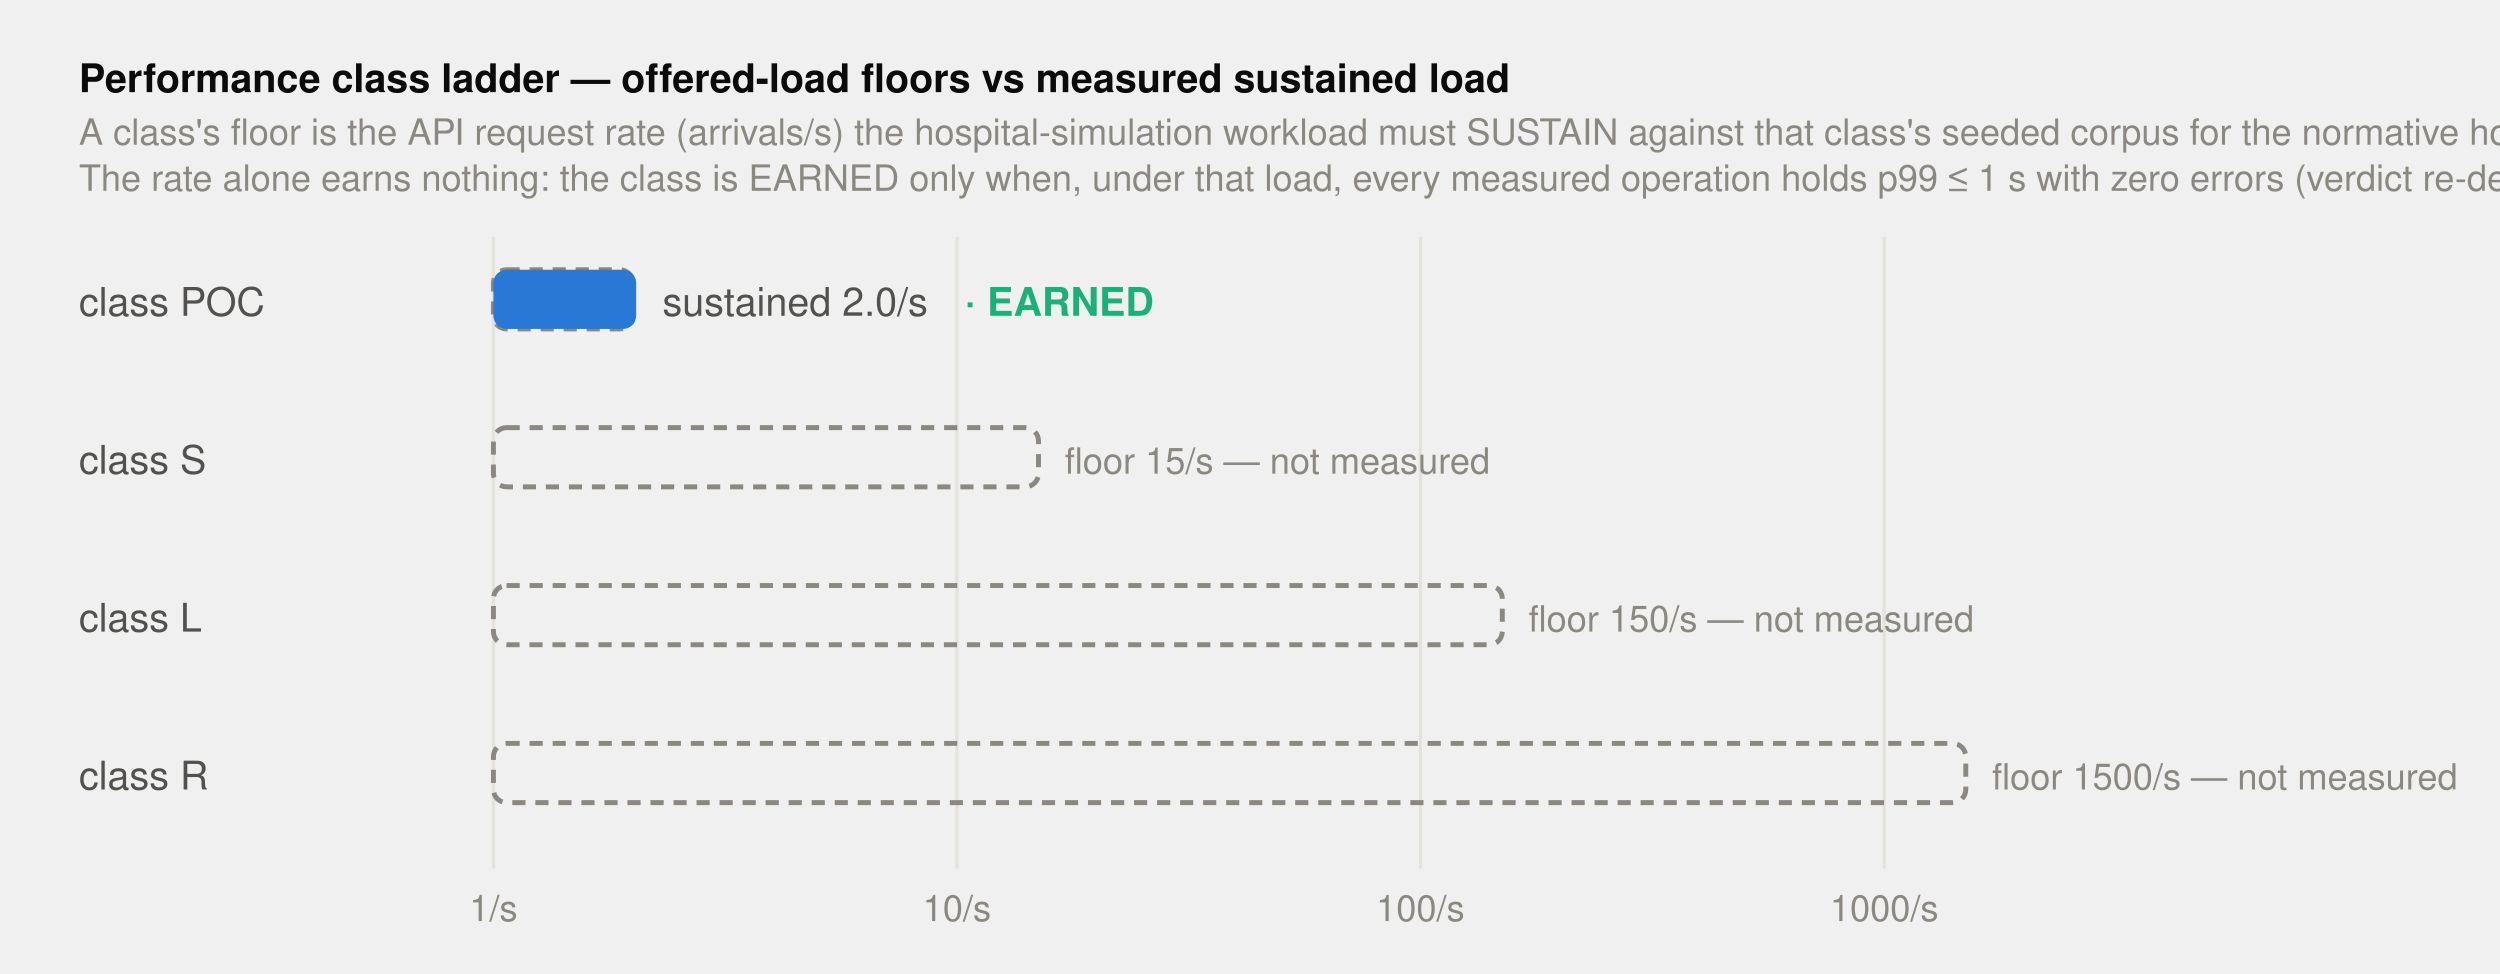
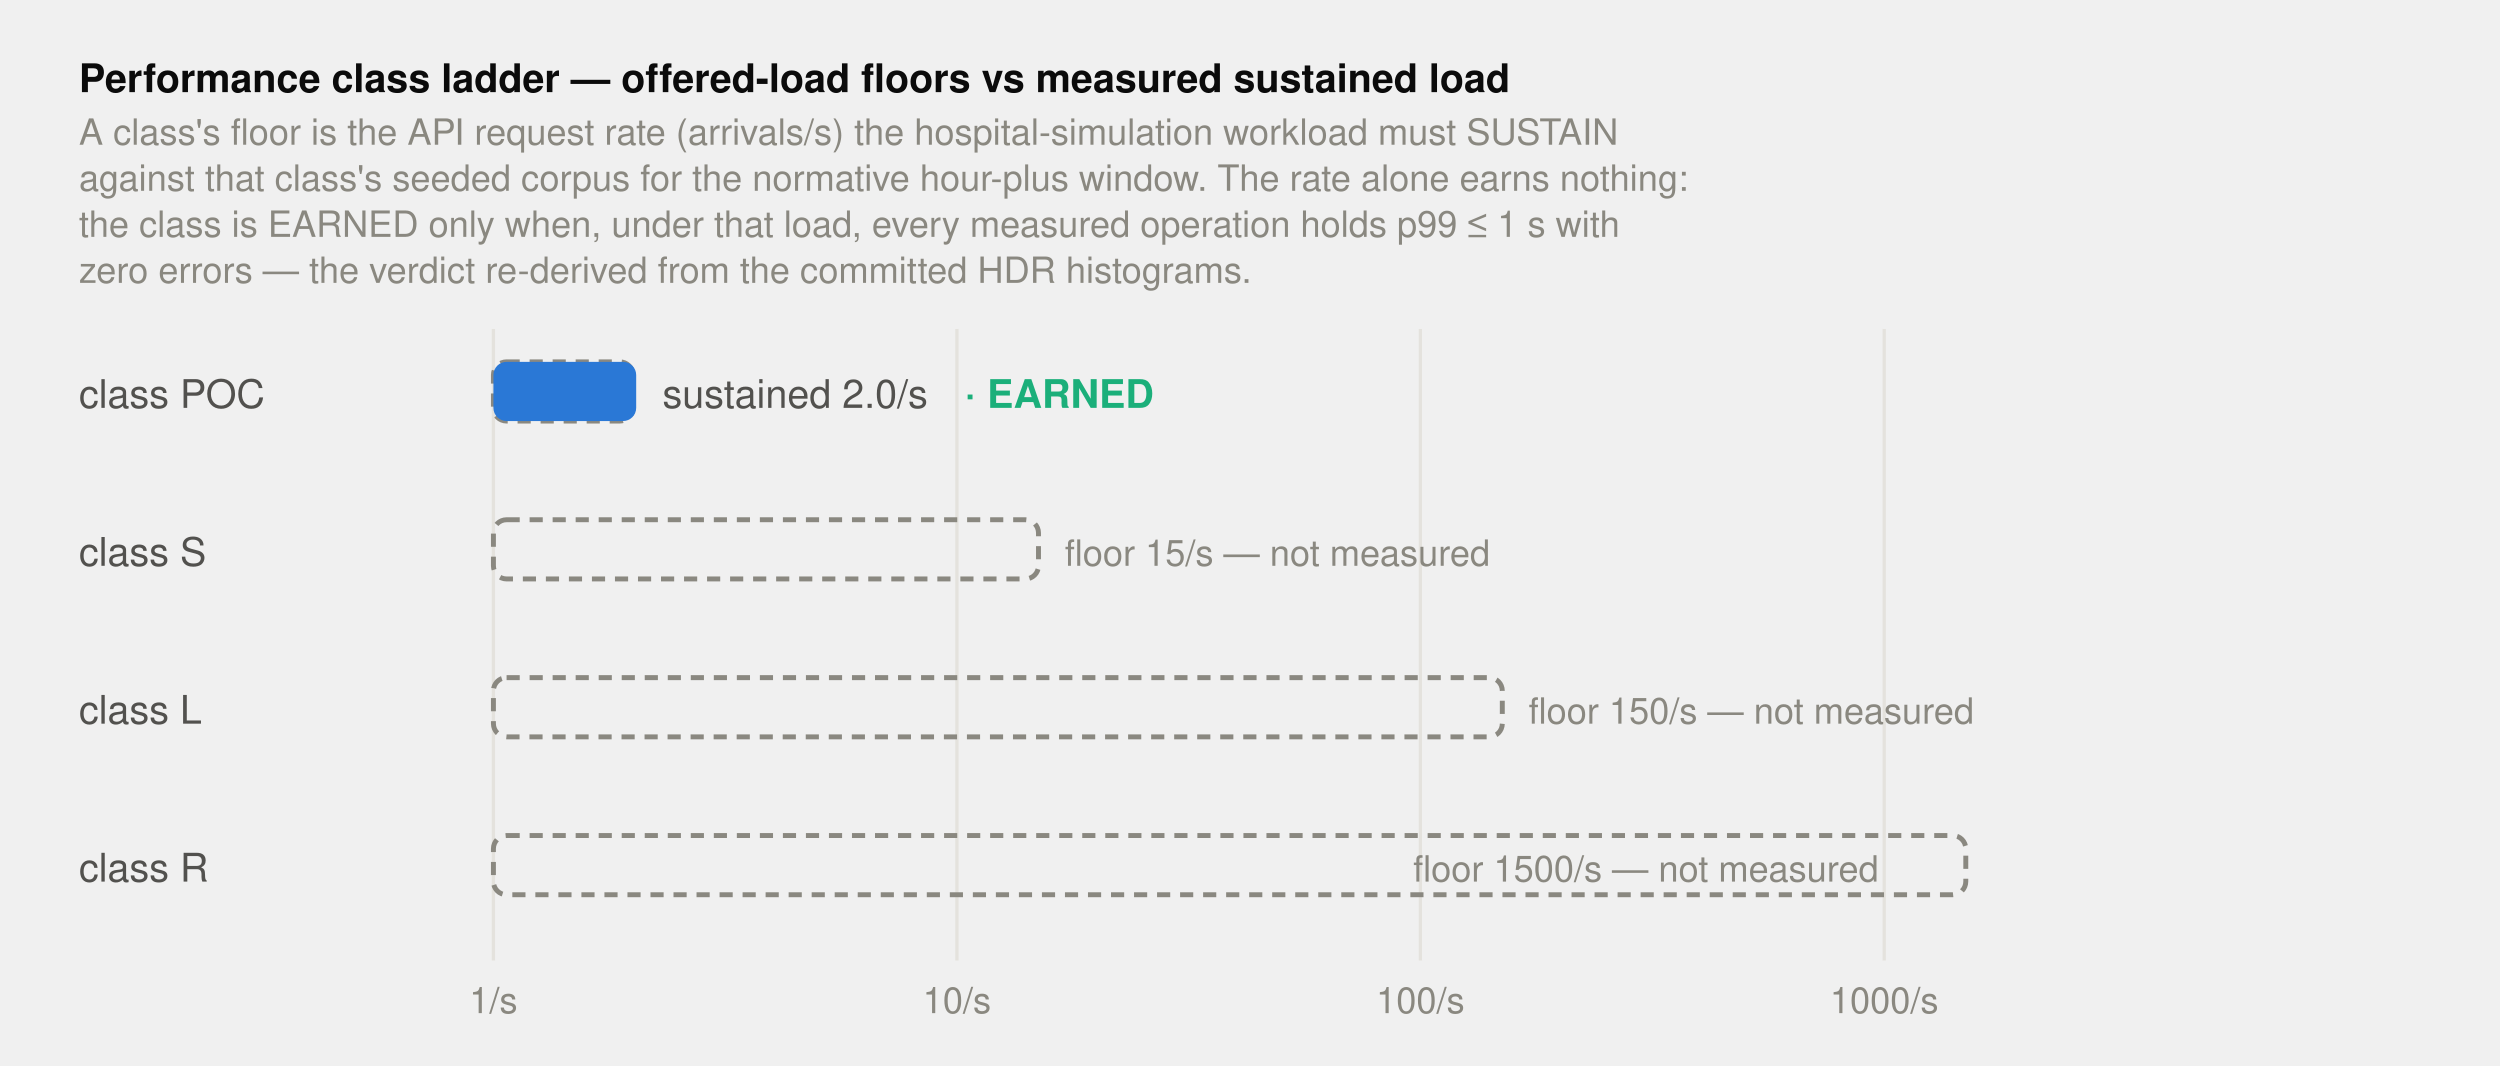
- <svg xmlns="http://www.w3.org/2000/svg" viewBox="0 0 760 296" width="760" height="296" role="img">
+ <svg xmlns="http://www.w3.org/2000/svg" viewBox="0 0 760 324" width="760" height="324" role="img">
  <style>
text { fill: #52514e; font: 12px -apple-system, 'Segoe UI', Helvetica, Arial, sans-serif; }
.title { fill: #0b0b0b; font-weight: 600; }
.muted { fill: #8a8880; font-size: 11px; }
.grid { stroke: #e4e2dd; stroke-width: 1; }
.p50 { fill: #7db4ea; } .p90 { fill: #3d7fd0; } .p99 { fill: #1b5cab; }
.measured { fill: #2a78d6; }
.floor { fill: none; stroke: #8a8880; stroke-width: 1.5; stroke-dasharray: 4 3; }
.earned { fill: #1baf7a; font-weight: 600; }
.notearned { fill: #b3261e; font-weight: 600; }
.slo { stroke: #b3261e; stroke-width: 1.5; stroke-dasharray: 6 4; }
.slotext { fill: #b3261e; font-size: 11px; }
@media (prefers-color-scheme: dark) {
text { fill: #c3c2b7; }
.title { fill: #ffffff; }
.muted { fill: #8f8e85; }
.grid { stroke: #3a3a38; }
.p50 { fill: #3d5f82; } .p90 { fill: #3987e5; } .p99 { fill: #9ec7ef; }
.measured { fill: #3987e5; }
.floor { stroke: #8f8e85; }
.earned { fill: #26c78d; }
.notearned { fill: #e5484d; }
.slo { stroke: #e5484d; }
.slotext { fill: #e5484d; }
}
</style>
  <text x="24" y="28" class="title">Performance class ladder — offered-load floors vs measured sustained load</text>
-   <text x="24" y="44" class="muted">A class's floor is the API request rate (arrivals/s) the hospital-simulation workload must SUSTAIN against that class's seeded corpus for the normative hour-plus window.</text>
-   <text x="24" y="58" class="muted">The rate alone earns nothing: the class is EARNED only when, under that load, every measured operation holds p99 ≤ 1 s with zero errors (verdict re-derived from the committed histograms).</text>
-   <line x1="150.0" y1="72" x2="150.0" y2="264.0" class="grid" />
-   <text x="150.0" y="280.0" class="muted" text-anchor="middle">1/s</text>
-   <line x1="290.9" y1="72" x2="290.9" y2="264.0" class="grid" />
-   <text x="290.9" y="280.0" class="muted" text-anchor="middle">10/s</text>
-   <line x1="431.8" y1="72" x2="431.8" y2="264.0" class="grid" />
-   <text x="431.8" y="280.0" class="muted" text-anchor="middle">100/s</text>
-   <line x1="572.8" y1="72" x2="572.8" y2="264.0" class="grid" />
-   <text x="572.8" y="280.0" class="muted" text-anchor="middle">1000/s</text>
-   <text x="24" y="96.0">class POC</text>
-   <rect x="150" y="82.0" width="42.4" height="18" rx="4" class="floor" />
-   <rect x="150" y="82.0" width="43.4" height="18" rx="4" class="measured" />
-   <text x="201.4" y="96.0">sustained 2.0/s</text>
-   <text x="293.4" y="96.0" class="earned"> · EARNED</text>
-   <text x="24" y="144.0">class S</text>
-   <rect x="150" y="130.0" width="165.7" height="18" rx="4" class="floor" />
-   <text x="323.7" y="144.0" class="muted">floor 15/s — not measured</text>
-   <text x="24" y="192.0">class L</text>
-   <rect x="150" y="178.0" width="306.7" height="18" rx="4" class="floor" />
-   <text x="464.7" y="192.0" class="muted">floor 150/s — not measured</text>
-   <text x="24" y="240.0">class R</text>
-   <rect x="150" y="226.0" width="447.6" height="18" rx="4" class="floor" />
-   <text x="605.6" y="240.0" class="muted">floor 1500/s — not measured</text>
+   <text x="24" y="44" class="muted">A class's floor is the API request rate (arrivals/s) the hospital-simulation workload must SUSTAIN</text>
+   <text x="24" y="58" class="muted">against that class's seeded corpus for the normative hour-plus window. The rate alone earns nothing:</text>
+   <text x="24" y="72" class="muted">the class is EARNED only when, under that load, every measured operation holds p99 ≤ 1 s with</text>
+   <text x="24" y="86" class="muted">zero errors — the verdict re-derived from the committed HDR histograms.</text>
+   <line x1="150.0" y1="100" x2="150.0" y2="292.0" class="grid" />
+   <text x="150.0" y="308.0" class="muted" text-anchor="middle">1/s</text>
+   <line x1="290.9" y1="100" x2="290.9" y2="292.0" class="grid" />
+   <text x="290.9" y="308.0" class="muted" text-anchor="middle">10/s</text>
+   <line x1="431.8" y1="100" x2="431.8" y2="292.0" class="grid" />
+   <text x="431.8" y="308.0" class="muted" text-anchor="middle">100/s</text>
+   <line x1="572.8" y1="100" x2="572.8" y2="292.0" class="grid" />
+   <text x="572.8" y="308.0" class="muted" text-anchor="middle">1000/s</text>
+   <text x="24" y="124.0">class POC</text>
+   <rect x="150" y="110.0" width="42.4" height="18" rx="4" class="floor" />
+   <rect x="150" y="110.0" width="43.4" height="18" rx="4" class="measured" />
+   <text x="201.4" y="124.0" text-anchor="start">sustained 2.0/s</text>
+   <text x="293.4" y="124.0" class="earned"> · EARNED</text>
+   <text x="24" y="172.0">class S</text>
+   <rect x="150" y="158.0" width="165.7" height="18" rx="4" class="floor" />
+   <text x="323.7" y="172.0" class="muted">floor 15/s — not measured</text>
+   <text x="24" y="220.0">class L</text>
+   <rect x="150" y="206.0" width="306.7" height="18" rx="4" class="floor" />
+   <text x="464.7" y="220.0" class="muted">floor 150/s — not measured</text>
+   <text x="24" y="268.0">class R</text>
+   <rect x="150" y="254.0" width="447.6" height="18" rx="4" class="floor" />
+   <text x="429.6" y="268.0" class="muted">floor 1500/s — not measured</text>
</svg>
